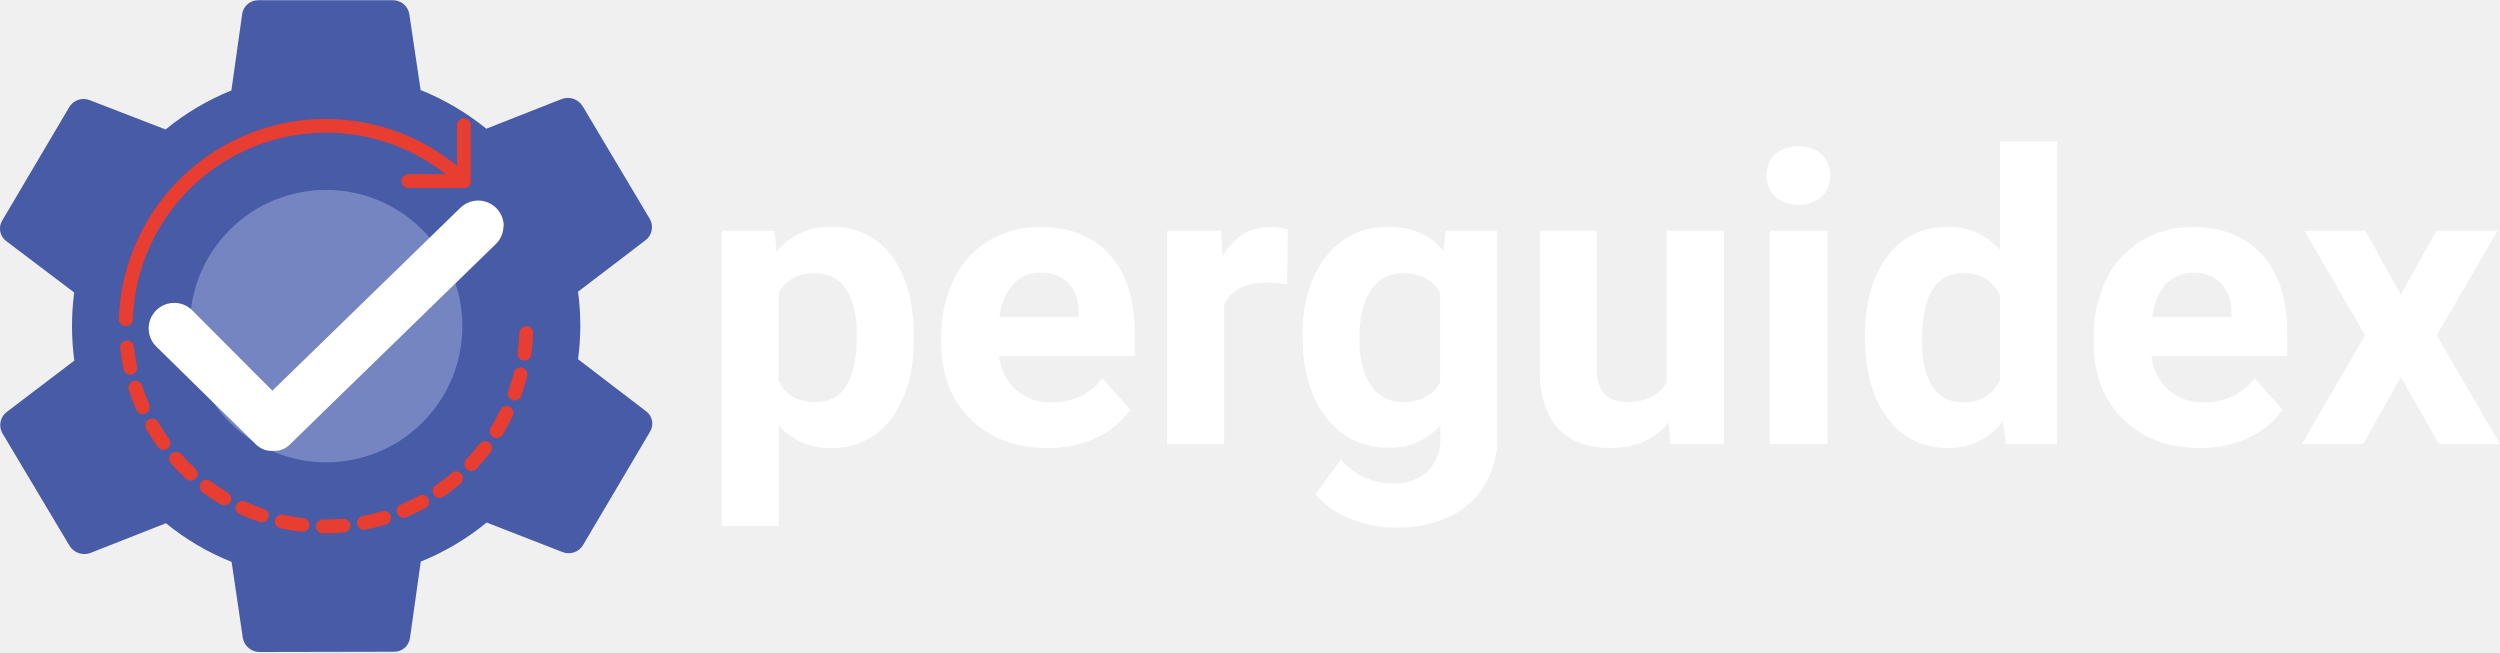
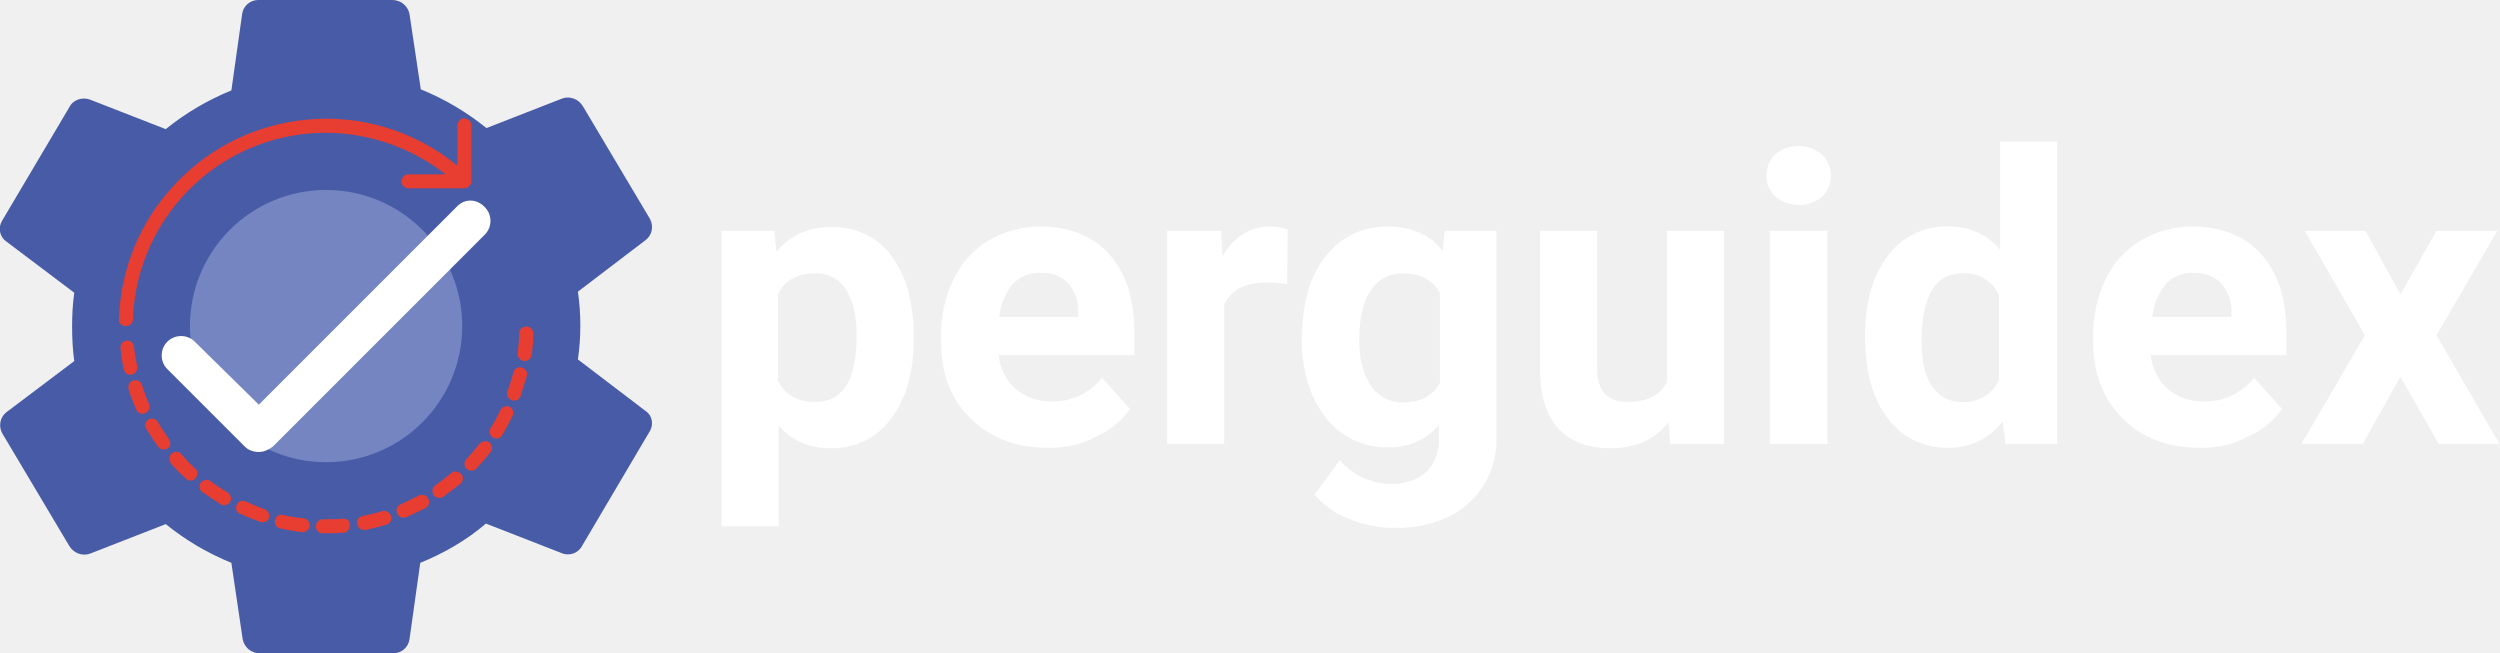
- <svg xmlns="http://www.w3.org/2000/svg" id="Layer_1" data-name="Layer 1" width="464.57" height="121.2" viewBox="0 0 464.57 121.2">
-   <defs>
-     <style>.cls-1{fill:#475ba6;}.cls-2{fill:#7485c2;}.cls-3{fill:#e83d31;}.cls-4{fill:#fff;}</style>
-   </defs>
-   <path class="cls-1" d="M143.43,271.77l-12.57-9.61a47.74,47.74,0,0,0,0-12.56L143.45,240a3.07,3.07,0,0,0,.77-3.87l-12.51-21a3.22,3.22,0,0,0-3.83-1.35l-14.07,5.54a47.08,47.08,0,0,0-12.21-7.19L99.5,198a3.09,3.09,0,0,0-3.12-2.56l-24.94,0a3,3,0,0,0-3,2.58l-2,14.19a46.78,46.78,0,0,0-12.23,7.25L40.08,214a3.11,3.11,0,0,0-3.81,1.37l-12.41,21a2.88,2.88,0,0,0,.78,3.86l12.59,9.53a47.66,47.66,0,0,0-.41,6.25,48.33,48.33,0,0,0,.43,6.4L24.63,272a3.07,3.07,0,0,0-.77,3.87l12.5,20.95a3.23,3.23,0,0,0,3.84,1.35l14.07-5.54a46.91,46.91,0,0,0,12.21,7.19L68.57,314a3.17,3.17,0,0,0,3.13,2.56l24.93-.05a2.94,2.94,0,0,0,3-2.58l2-14.17a46.87,46.87,0,0,0,12.24-7.26L128,298a3.1,3.1,0,0,0,3.82-1.37l12.41-21A2.87,2.87,0,0,0,143.43,271.77Z" transform="translate(-23.44 -195.4)" />
-   <ellipse id="ellipse862" class="cls-2" cx="84.04" cy="256" rx="25.31" ry="25.32" transform="translate(-179.84 -60.99) rotate(-45)" />
-   <path class="cls-3" d="M46.8,256h.05a1.28,1.28,0,0,0,1.28-1.24,35.93,35.93,0,0,1,58.14-27H99.44a1.29,1.29,0,1,0,0,2.57h10.28a1.59,1.59,0,0,0,.3-.06l.19,0,.1-.07a1.34,1.34,0,0,0,.31-.22h0a.42.42,0,0,0,.09-.14,1,1,0,0,0,.17-.27.85.85,0,0,0,.06-.31,1,1,0,0,0,0-.17V218.79a1.29,1.29,0,1,0-2.57,0v7.43a38.48,38.48,0,0,0-62.85,28.44A1.27,1.27,0,0,0,46.8,256Z" transform="translate(-23.44 -195.4)" />
-   <path class="cls-3" d="M57.19,279.88a1.29,1.29,0,1,0-1.92,1.71h0a39.2,39.2,0,0,0,2.79,2.83,1.29,1.29,0,0,0,1.74-1.9,32.51,32.51,0,0,1-2.61-2.64Z" transform="translate(-23.44 -195.4)" />
-   <path class="cls-3" d="M72.51,290a34.39,34.39,0,0,1-3.45-1.37,1.28,1.28,0,0,0-1.14,2.3l.06,0a39,39,0,0,0,3.7,1.47,1.28,1.28,0,0,0,.83-2.43Z" transform="translate(-23.44 -195.4)" />
-   <path class="cls-3" d="M65.77,286.94a35.34,35.34,0,0,1-3.1-2.05,1.28,1.28,0,1,0-1.59,2l.06.05a38.15,38.15,0,0,0,3.32,2.2,1.28,1.28,0,1,0,1.31-2.21Z" transform="translate(-23.44 -195.4)" />
-   <path class="cls-3" d="M54.87,277a33.84,33.84,0,0,1-2-3.12,1.29,1.29,0,1,0-2.23,1.29,37.87,37.87,0,0,0,2.16,3.33,1.28,1.28,0,0,0,1.79.26,1.29,1.29,0,0,0,.29-1.76Z" transform="translate(-23.44 -195.4)" />
-   <path class="cls-3" d="M51.18,270.55a36.27,36.27,0,0,1-1.33-3.46,1.28,1.28,0,0,0-2.48.67s0,.08,0,.12c.41,1.26.89,2.5,1.42,3.72a1.3,1.3,0,0,0,1.18.76,1.28,1.28,0,0,0,1.28-1.28,1.31,1.31,0,0,0-.11-.52Z" transform="translate(-23.44 -195.4)" />
-   <path class="cls-3" d="M47.9,265a1.28,1.28,0,0,0,1-1.52c-.25-1.22-.45-2.44-.58-3.67a1.28,1.28,0,1,0-2.55.27c.14,1.32.35,2.63.62,3.93a1.29,1.29,0,0,0,1.52,1Z" transform="translate(-23.44 -195.4)" />
-   <path class="cls-3" d="M120.48,263.71a1.28,1.28,0,0,0-1.55.93,36.51,36.51,0,0,1-1.08,3.56,1.29,1.29,0,0,0,2.42.87,38.84,38.84,0,0,0,1.15-3.81,1.28,1.28,0,0,0-.94-1.55Z" transform="translate(-23.44 -195.4)" />
-   <path class="cls-3" d="M79.74,291.67a35,35,0,0,1-3.66-.62,1.28,1.28,0,1,0-.56,2.5h0a36.88,36.88,0,0,0,3.92.67h.15a1.28,1.28,0,0,0,.15-2.56Z" transform="translate(-23.44 -195.4)" />
-   <path class="cls-3" d="M118.12,271a1.29,1.29,0,0,0-1.72.59,34.32,34.32,0,0,1-1.78,3.26,1.28,1.28,0,0,0,.44,1.76,1.29,1.29,0,0,0,1.74-.41,35.76,35.76,0,0,0,1.91-3.49,1.27,1.27,0,0,0-.59-1.71Z" transform="translate(-23.44 -195.4)" />
-   <path class="cls-3" d="M112.5,277.93a36.13,36.13,0,0,1-2.42,2.83,1.28,1.28,0,1,0,1.86,1.76h0a37.16,37.16,0,0,0,2.59-3,1.28,1.28,0,1,0-2-1.59l0,0Z" transform="translate(-23.44 -195.4)" />
-   <path class="cls-3" d="M121.27,256.06a1.26,1.26,0,0,0-1.32,1.2v0a35.3,35.3,0,0,1-.33,3.7,1.3,1.3,0,0,0,1.1,1.45h.18a1.28,1.28,0,0,0,1.27-1.11c.18-1.31.29-2.64.34-4a1.29,1.29,0,0,0-1.24-1.33Z" transform="translate(-23.44 -195.4)" />
-   <path class="cls-3" d="M107.39,283.31a36.09,36.09,0,0,1-3,2.27,1.29,1.29,0,0,0,1.47,2.12h0c1.09-.76,2.14-1.58,3.15-2.44a1.28,1.28,0,1,0-1.67-1.95Z" transform="translate(-23.44 -195.4)" />
-   <path class="cls-3" d="M94.45,290.4c-1.19.36-2.39.65-3.61.89a1.28,1.28,0,0,0,.24,2.54l.24,0a39,39,0,0,0,3.87-.95,1.28,1.28,0,0,0-.74-2.46Z" transform="translate(-23.44 -195.4)" />
-   <path class="cls-3" d="M87.16,291.8c-1,.09-2.07.13-3.12.13h-.59a1.32,1.32,0,0,0-1.3,1.26,1.28,1.28,0,0,0,1.25,1.31H84c1.12,0,2.24-.05,3.34-.15a1.28,1.28,0,0,0-.15-2.56Z" transform="translate(-23.44 -195.4)" />
-   <path class="cls-3" d="M101.29,287.53c-1.09.59-2.21,1.13-3.35,1.61a1.29,1.29,0,1,0,1,2.38h0a39.49,39.49,0,0,0,3.59-1.73,1.28,1.28,0,1,0-1.24-2.25Z" transform="translate(-23.44 -195.4)" />
-   <path class="cls-4" d="M117,237.44a4.7,4.7,0,0,1-1.44,3.33L84,271.47,77.31,278l-.16.14,0,0-.16.13-.17.14,0,0-.17.12-.19.12,0,0-.18.1-.2.09,0,0-.18.08-.22.08h0l-.19.06-.25.06h0l-.18,0-.29.05-.16,0-.45,0-.45,0-.16,0-.3-.05-.18,0h0l-.25-.07-.19-.06h0l-.22-.08-.19-.09h0l-.21-.1-.18-.11,0,0a.76.76,0,0,1-.19-.12l-.18-.12,0,0-.18-.13-.16-.14,0,0-.16-.15L52.46,259.78a4.74,4.74,0,1,1,6.7-6.71L74.05,268l10-9.72L109,234a4.75,4.75,0,0,1,8.05,3.46Z" transform="translate(-23.44 -195.4)" />
-   <path class="cls-4" d="M193.25,258.47q0,9.16-4.16,14.67a13.33,13.33,0,0,1-11.22,5.51,12.36,12.36,0,0,1-9.71-4.17v18.67H157.58V238.29h9.81l.37,3.89a12.43,12.43,0,0,1,10-4.62A13.42,13.42,0,0,1,189.18,243q4.06,5.42,4.07,14.94Zm-10.58-.77c0-3.68-.66-6.53-2-8.53a6.4,6.4,0,0,0-5.7-3q-5,0-6.85,3.81V266.2c1.3,2.61,3.6,3.92,6.92,3.92Q182.67,270.12,182.67,257.7Z" transform="translate(-23.44 -195.4)" />
-   <path class="cls-4" d="M218,278.65q-8.72,0-14.19-5.35t-5.47-14.24v-1a24,24,0,0,1,2.3-10.67,16.89,16.89,0,0,1,6.54-7.25,18.33,18.33,0,0,1,9.65-2.55q8.13,0,12.8,5.13t4.67,14.54v4.32H209.11a9.8,9.8,0,0,0,3.09,6.22,9.32,9.32,0,0,0,6.54,2.35,11.45,11.45,0,0,0,9.56-4.43l5.2,5.82a15.82,15.82,0,0,1-6.45,5.25A21.1,21.1,0,0,1,218,278.65Zm-1.21-32.56a6.63,6.63,0,0,0-5.11,2.14,11,11,0,0,0-2.5,6.1h14.72v-.84A7.86,7.86,0,0,0,222,248,6.81,6.81,0,0,0,216.83,246.09Z" transform="translate(-23.44 -195.4)" />
-   <path class="cls-4" d="M262.61,248.22a27.93,27.93,0,0,0-3.81-.29c-4,0-6.63,1.35-7.87,4.06v25.93H240.34V238.29h10l.29,4.73q3.19-5.46,8.83-5.46a11.06,11.06,0,0,1,3.3.48Z" transform="translate(-23.44 -195.4)" />
-   <path class="cls-4" d="M265.47,257.81q0-9.12,4.34-14.68a14.06,14.06,0,0,1,11.7-5.57q6.51,0,10.14,4.47l.44-3.74h9.59V276.6a16.85,16.85,0,0,1-2.36,9,15.11,15.11,0,0,1-6.64,5.86,23.31,23.31,0,0,1-10,2,21.68,21.68,0,0,1-8.49-1.74,15.14,15.14,0,0,1-6.27-4.49l4.69-6.44a12.42,12.42,0,0,0,9.6,4.43,9.07,9.07,0,0,0,6.55-2.25,8.47,8.47,0,0,0,2.34-6.39v-2.13a12.23,12.23,0,0,1-9.63,4.14,14,14,0,0,1-11.55-5.58q-4.41-5.6-4.41-14.82Zm10.58.79c0,3.6.72,6.41,2.16,8.45a6.86,6.86,0,0,0,5.93,3.07c3.23,0,5.53-1.21,6.92-3.63V249.8q-2.12-3.63-6.84-3.63a6.92,6.92,0,0,0-6,3.12C276.78,251.36,276.05,254.47,276.05,258.6Z" transform="translate(-23.44 -195.4)" />
-   <path class="cls-4" d="M333.54,273.89q-3.92,4.75-10.83,4.76-6.37,0-9.73-3.66t-3.42-10.73v-26h10.58v25.63q0,6.19,5.64,6.2,5.39,0,7.4-3.74V238.29H343.8v39.63h-10Z" transform="translate(-23.44 -195.4)" />
-   <path class="cls-4" d="M351.71,228a5.22,5.22,0,0,1,1.59-3.92,6.86,6.86,0,0,1,8.66,0,5.6,5.6,0,0,1,0,7.88,6.81,6.81,0,0,1-8.6,0A5.2,5.2,0,0,1,351.71,228ZM363,277.92H352.33V238.29H363Z" transform="translate(-23.44 -195.4)" />
-   <path class="cls-4" d="M370,257.81q0-9.26,4.16-14.76a13.49,13.49,0,0,1,11.37-5.49,12.13,12.13,0,0,1,9.55,4.32V221.67h10.63v56.25h-9.56l-.52-4.21a12.46,12.46,0,0,1-10.18,4.94,13.46,13.46,0,0,1-11.22-5.51Q370,267.62,370,257.81Zm10.58.79q0,5.58,1.94,8.55a6.34,6.34,0,0,0,5.64,3A7.06,7.06,0,0,0,395.1,266V250.31a7,7,0,0,0-6.84-4.14Q380.6,246.17,380.6,258.6Z" transform="translate(-23.44 -195.4)" />
-   <path class="cls-4" d="M432.17,278.65q-8.73,0-14.2-5.35t-5.47-14.24v-1a23.9,23.9,0,0,1,2.31-10.67,16.87,16.87,0,0,1,6.53-7.25,18.33,18.33,0,0,1,9.65-2.55q8.13,0,12.8,5.13t4.67,14.54v4.32H423.23a9.8,9.8,0,0,0,3.09,6.22,9.34,9.34,0,0,0,6.54,2.35,11.44,11.44,0,0,0,9.56-4.43l5.2,5.82a15.82,15.82,0,0,1-6.45,5.25A21.09,21.09,0,0,1,432.17,278.65ZM431,246.09a6.62,6.62,0,0,0-5.11,2.14,11,11,0,0,0-2.51,6.1h14.72v-.84a7.86,7.86,0,0,0-1.9-5.46A6.83,6.83,0,0,0,431,246.09Z" transform="translate(-23.44 -195.4)" />
-   <path class="cls-4" d="M469.55,250.12l6.67-11.83h11.32L476.26,257.7,488,277.92H476.66l-7.07-12.45-7,12.45H451.17l11.76-20.22-11.25-19.41H463Z" transform="translate(-23.44 -195.4)" />
+ <svg xmlns="http://www.w3.org/2000/svg" version="1.1" id="Layer_1" x="0px" y="0px" viewBox="0 0 464.6 121.2" style="enable-background:new 0 0 464.6 121.2;" xml:space="preserve">
+   <style type="text/css">
+ 	.st0{fill:#475BA6;}
+ 	.st1{fill:#7485C2;}
+ 	.st2{fill:#E83D31;}
+ 	.st3{fill:#FFFFFF;}
+ </style>
+   <path class="st0" d="M120,76.4l-12.6-9.6c0.6-4.2,0.6-8.4,0-12.6l12.6-9.6c1.2-0.9,1.5-2.6,0.8-3.9l-12.5-21  c-0.8-1.3-2.4-1.9-3.8-1.4l-14.1,5.5c-3.7-3-7.8-5.4-12.2-7.2l-2.1-14C75.8,1.1,74.5,0,72.9,0H48c-1.5,0-2.8,1.1-3,2.6l-2,14.2  c-4.4,1.8-8.5,4.2-12.2,7.2l-14.1-5.5c-1.4-0.5-3.1,0-3.8,1.4L0.4,41c-0.8,1.3-0.5,3,0.8,3.9l12.6,9.5c-0.3,2.1-0.4,4.2-0.4,6.3  s0.1,4.3,0.4,6.4L1.2,76.6c-1.2,0.9-1.5,2.6-0.8,3.9l12.5,21c0.8,1.3,2.4,1.9,3.8,1.4l14.1-5.5c3.7,3,7.8,5.4,12.2,7.2l2.1,14.2  c0.3,1.5,1.6,2.6,3.1,2.6h24.9c1.5,0,2.8-1.1,3-2.6l2-14.2c4.4-1.8,8.6-4.2,12.2-7.3l14.1,5.5c1.4,0.6,3.1,0,3.8-1.4l12.4-21  C121.6,78.9,121.2,77.2,120,76.4z" />
+   <ellipse id="ellipse862" class="st1" cx="60.6" cy="60.6" rx="25.3" ry="25.3" />
+   <path class="st2" d="M23.4,60.6L23.4,60.6c0.7,0,1.3-0.5,1.3-1.2C25.4,39.5,42,24,61.8,24.7c7.6,0.3,15,3,21,7.7H76  c-0.7-0.1-1.3,0.5-1.4,1.2s0.5,1.3,1.2,1.4c0.1,0,0.2,0,0.2,0h10.3c0.1,0,0.2,0,0.3-0.1h0.2l0.1-0.1c0.1-0.1,0.2-0.1,0.3-0.2l0,0  l0.1-0.1c0.1-0.1,0.1-0.2,0.2-0.3c0-0.1,0.1-0.2,0.1-0.3s0-0.1,0-0.2V23.4c0.1-0.7-0.5-1.3-1.2-1.4s-1.3,0.5-1.4,1.2  c0,0.1,0,0.2,0,0.2v7.4c-16.4-13.5-40.7-11.1-54.2,5.4c-5.4,6.5-8.4,14.6-8.7,23.1C22,60,22.6,60.6,23.4,60.6  C23.3,60.6,23.3,60.6,23.4,60.6z" />
+   <path class="st2" d="M33.8,84.5c-0.4-0.6-1.2-0.7-1.8-0.3c-0.6,0.4-0.7,1.2-0.3,1.8c0,0.1,0.1,0.1,0.1,0.2l0,0  c0.9,1,1.8,1.9,2.8,2.8c0.6,0.5,1.4,0.4,1.8-0.2c0.4-0.5,0.4-1.3-0.1-1.7C35.4,86.3,34.6,85.4,33.8,84.5L33.8,84.5z" />
+   <path class="st2" d="M49.1,94.6c-1.2-0.4-2.3-0.9-3.4-1.4c-0.6-0.3-1.4-0.1-1.7,0.6c-0.3,0.6-0.1,1.4,0.6,1.7h0.1  c1.2,0.6,2.4,1,3.7,1.5c0.7,0.2,1.4-0.1,1.6-0.8S49.7,94.8,49.1,94.6L49.1,94.6z" />
+   <path class="st2" d="M42.3,91.5c-1.1-0.6-2.1-1.3-3.1-2c-0.5-0.5-1.3-0.4-1.8,0.1s-0.4,1.3,0.1,1.8l0.1,0.1h0.1  c1.1,0.8,2.2,1.5,3.3,2.2c0.6,0.4,1.4,0.2,1.8-0.5C43.1,92.7,42.9,91.9,42.3,91.5L42.3,91.5L42.3,91.5z" />
+   <path class="st2" d="M31.4,81.6c-0.7-1-1.4-2-2-3.1c-0.3-0.6-1.1-0.9-1.7-0.6s-0.9,1.1-0.6,1.7c0,0,0,0.1,0.1,0.1  c0.7,1.1,1.4,2.3,2.2,3.3c0.4,0.6,1.2,0.7,1.8,0.3C31.7,82.9,31.8,82.2,31.4,81.6L31.4,81.6z" />
+   <path class="st2" d="M27.7,75.1c-0.5-1.1-0.9-2.3-1.3-3.5c-0.2-0.7-0.9-1.1-1.6-0.9s-1.1,0.9-0.9,1.6l0,0v0.1  c0.4,1.3,0.9,2.5,1.4,3.7c0.2,0.5,0.7,0.8,1.2,0.8c0.7,0,1.3-0.6,1.3-1.3C27.8,75.5,27.8,75.3,27.7,75.1L27.7,75.1z" />
+   <path class="st2" d="M24.5,69.6c0.7-0.1,1.1-0.8,1-1.5l0,0c-0.2-1.2-0.5-2.4-0.6-3.7c-0.1-0.7-0.7-1.2-1.4-1.1  c-0.7,0.1-1.2,0.7-1.1,1.4c0.1,1.3,0.3,2.6,0.6,3.9C23.1,69.3,23.8,69.8,24.5,69.6L24.5,69.6z" />
+   <path class="st2" d="M97,68.3c-0.7-0.2-1.4,0.2-1.6,0.9c-0.3,1.2-0.7,2.4-1.1,3.6c-0.2,0.7,0.2,1.4,0.9,1.6c0.6,0.2,1.3-0.1,1.5-0.7  c0.4-1.2,0.8-2.5,1.2-3.8C98.1,69.2,97.7,68.5,97,68.3L97,68.3z" />
+   <path class="st2" d="M56.3,96.3c-1.2-0.1-2.5-0.3-3.7-0.6c-0.7-0.2-1.4,0.3-1.5,1s0.3,1.4,1,1.5l0,0c1.3,0.3,2.6,0.5,3.9,0.7h0.2  c0.7,0,1.3-0.5,1.4-1.2C57.5,96.9,57,96.3,56.3,96.3L56.3,96.3z" />
+   <path class="st2" d="M94.7,75.6c-0.6-0.3-1.4,0-1.7,0.6c-0.5,1.1-1.1,2.2-1.8,3.3c-0.4,0.6-0.2,1.4,0.4,1.8l0,0  c0.6,0.4,1.4,0.2,1.7-0.4c0.7-1.1,1.3-2.3,1.9-3.5C95.6,76.7,95.3,75.9,94.7,75.6L94.7,75.6L94.7,75.6z" />
+   <path class="st2" d="M89.1,82.5c-0.8,1-1.6,1.9-2.4,2.8c-0.5,0.5-0.5,1.3,0,1.8s1.3,0.5,1.8,0l0,0c0.9-1,1.8-2,2.6-3  c0.5-0.5,0.4-1.3-0.1-1.8S89.7,81.9,89.1,82.5L89.1,82.5L89.1,82.5L89.1,82.5z" />
+   <path class="st2" d="M97.8,60.7c-0.7,0-1.3,0.5-1.3,1.2l0,0l0,0c0,1.2-0.2,2.5-0.3,3.7c-0.1,0.7,0.4,1.3,1.1,1.5h0.2  c0.6,0,1.2-0.5,1.3-1.1c0.2-1.3,0.3-2.6,0.3-4C99.1,61.2,98.5,60.6,97.8,60.7L97.8,60.7z" />
+   <path class="st2" d="M83.9,87.9c-1,0.8-2,1.6-3,2.3c-0.6,0.4-0.7,1.2-0.3,1.8c0.4,0.6,1.2,0.7,1.8,0.3l0,0c1.1-0.8,2.1-1.6,3.2-2.4  c0.5-0.5,0.6-1.3,0.1-1.8S84.4,87.4,83.9,87.9L83.9,87.9L83.9,87.9z" />
+   <path class="st2" d="M71,95c-1.2,0.4-2.4,0.6-3.6,0.9c-0.7,0.1-1.2,0.8-1,1.5c0.1,0.6,0.6,1.1,1.3,1.1h0.2c1.3-0.3,2.6-0.6,3.9-1  c0.7-0.2,1.1-0.9,0.9-1.6C72.4,95.2,71.7,94.8,71,95L71,95z" />
+   <path class="st2" d="M63.7,96.4c-1,0.1-2.1,0.1-3.1,0.1H60c-0.7,0-1.3,0.6-1.3,1.3c0,0.7,0.5,1.3,1.2,1.3l0,0h0.6  c1.1,0,2.2,0,3.3-0.1c0.7,0,1.2-0.6,1.2-1.4C65.1,96.9,64.5,96.3,63.7,96.4L63.7,96.4z" />
+   <path class="st2" d="M77.8,92.1c-1.1,0.6-2.2,1.1-3.3,1.6c-0.7,0.3-1,1-0.7,1.7s1,1,1.7,0.7l0,0c1.2-0.5,2.4-1.1,3.6-1.7  c0.6-0.3,0.8-1.1,0.5-1.7C79.3,92,78.5,91.8,77.8,92.1L77.8,92.1L77.8,92.1z" />
+   <path class="st3" d="M169.8,63.1c0,6.1-1.4,11-4.2,14.7c-2.6,3.6-6.8,5.6-11.2,5.5c-3.7,0.1-7.3-1.4-9.7-4.2v18.7h-10.6V42.9h9.8  l0.4,3.9c2.4-3,6.1-4.7,10-4.6c4.5-0.2,8.8,1.8,11.4,5.4c2.7,3.6,4.1,8.6,4.1,14.9V63.1z M159.2,62.3c0-3.7-0.7-6.5-2-8.5  c-1.2-2-3.4-3.1-5.7-3c-3.3,0-5.6,1.3-6.9,3.8v16.2c1.3,2.6,3.6,3.9,6.9,3.9C156.7,74.7,159.2,70.6,159.2,62.3z" />
+   <path class="st3" d="M194.6,83.2c-5.8,0-10.5-1.8-14.2-5.4s-5.5-8.3-5.5-14.2v-1c-0.1-3.7,0.7-7.3,2.3-10.7c1.4-3,3.7-5.5,6.5-7.2  c2.9-1.7,6.3-2.6,9.6-2.6c5.4,0,9.7,1.7,12.8,5.1c3.1,3.4,4.7,8.3,4.7,14.5V66h-25.2c0.2,2.4,1.3,4.6,3.1,6.2s4.1,2.4,6.5,2.4  c3.7,0.2,7.3-1.5,9.6-4.4L210,76c-1.6,2.3-3.9,4.1-6.4,5.2C200.8,82.7,197.7,83.3,194.6,83.2z M193.3,50.7c-1.9-0.1-3.8,0.7-5.1,2.1  c-1.4,1.7-2.3,3.9-2.5,6.1h14.7v-0.8c0.1-2-0.6-4-1.9-5.5C197.2,51.3,195.3,50.6,193.3,50.7L193.3,50.7z" />
+   <path class="st3" d="M239.2,52.8c-1.3-0.2-2.5-0.3-3.8-0.3c-4,0-6.6,1.4-7.9,4.1v25.9h-10.6V42.9h10l0.3,4.7  c2.1-3.6,5.1-5.5,8.8-5.5c1.1,0,2.2,0.2,3.3,0.5L239.2,52.8z" />
+   <path class="st3" d="M242,62.4c0-6.1,1.4-11,4.3-14.7c2.8-3.7,7.1-5.7,11.7-5.6c4.3,0,7.7,1.5,10.1,4.5l0.4-3.7h9.6v38.3  c0.1,3.2-0.7,6.3-2.4,9c-1.6,2.6-3.9,4.6-6.6,5.9c-3.1,1.4-6.6,2.1-10,2c-2.9,0-5.8-0.6-8.5-1.7c-2.4-0.9-4.6-2.5-6.3-4.5l4.7-6.4  c2.4,2.8,5.9,4.5,9.6,4.4c2.4,0.1,4.8-0.7,6.5-2.2c1.6-1.7,2.5-4,2.3-6.4V79c-2.4,2.8-6,4.3-9.6,4.1c-4.5,0.1-8.8-2-11.5-5.6  c-2.9-3.7-4.4-8.7-4.4-14.8L242,62.4z M252.6,63.2c0,3.6,0.7,6.4,2.2,8.5c1.3,2,3.6,3.1,5.9,3.1c3.2,0,5.5-1.2,6.9-3.6V54.4  c-1.4-2.4-3.7-3.6-6.8-3.6c-2.4-0.1-4.7,1.1-6,3.1C253.3,56,252.6,59.1,252.6,63.2z" />
+   <path class="st3" d="M310.1,78.5c-2.6,3.2-6.2,4.8-10.8,4.8c-4.2,0-7.5-1.2-9.7-3.7c-2.2-2.4-3.4-6-3.4-10.7v-26h10.6v25.6  c0,4.1,1.9,6.2,5.6,6.2c3.6,0,6.1-1.2,7.4-3.7V42.9h10.6v39.6h-10L310.1,78.5z" />
+   <path class="st3" d="M328.3,32.6c0-1.5,0.5-2.9,1.6-3.9c2.5-2.1,6.1-2.1,8.7,0c2.2,2.2,2.2,5.7,0,7.9c-2.5,2-6.1,2-8.6,0  C328.8,35.5,328.2,34.1,328.3,32.6z M339.6,82.5h-10.7V42.9h10.7V82.5z" />
+   <path class="st3" d="M346.6,62.4c0-6.2,1.4-11.1,4.2-14.8c2.6-3.6,6.9-5.7,11.4-5.5c3.7-0.1,7.2,1.5,9.5,4.3V26.3h10.6v56.2h-9.6  l-0.5-4.2c-2.4,3.2-6.2,5-10.2,4.9c-4.4,0.1-8.6-1.9-11.2-5.5C348,74.1,346.6,69,346.6,62.4z M357.1,63.2c0,3.7,0.6,6.6,1.9,8.5  c1.2,1.9,3.4,3.1,5.6,3c3,0.2,5.7-1.4,6.9-4.1V54.9c-1.2-2.7-3.9-4.3-6.8-4.1C359.7,50.8,357.2,54.9,357.1,63.2L357.1,63.2z" />
+   <path class="st3" d="M408.7,83.2c-5.8,0-10.6-1.8-14.2-5.4s-5.5-8.3-5.5-14.2v-1c-0.1-3.7,0.7-7.3,2.3-10.7c1.4-3,3.7-5.5,6.5-7.2  c2.9-1.7,6.3-2.6,9.6-2.6c5.4,0,9.7,1.7,12.8,5.1c3.1,3.4,4.7,8.3,4.7,14.5V66h-25.2c0.2,2.4,1.3,4.6,3.1,6.2  c1.8,1.6,4.1,2.4,6.5,2.4c3.7,0.2,7.3-1.5,9.6-4.4l5.2,5.8c-1.6,2.3-3.9,4.1-6.5,5.2C414.9,82.7,411.8,83.3,408.7,83.2z M407.6,50.7  c-1.9-0.1-3.8,0.7-5.1,2.1c-1.4,1.7-2.3,3.9-2.5,6.1h14.7v-0.8c0.1-2-0.6-3.9-1.9-5.5C411.4,51.3,409.5,50.6,407.6,50.7z" />
+   <path class="st3" d="M446.1,54.7l6.7-11.8h11.3l-11.3,19.4l11.7,20.2h-11.3L446.1,70l-7,12.5h-11.4l11.8-20.2l-11.2-19.4h11.3  L446.1,54.7z" />
+   <path class="st3" d="M85,38.3L48.1,75.2L36.2,63.5c-1.4-1.4-3.7-1.4-5.1,0c-1.4,1.4-1.4,3.7,0,5.1l14.4,14.4c0.7,0.7,1.7,1,2.6,1  c0.9,0,1.8-0.4,2.6-1l39.4-39.4c1.4-1.4,1.4-3.7,0-5.1C88.6,36.9,86.4,36.9,85,38.3z" />
</svg>
